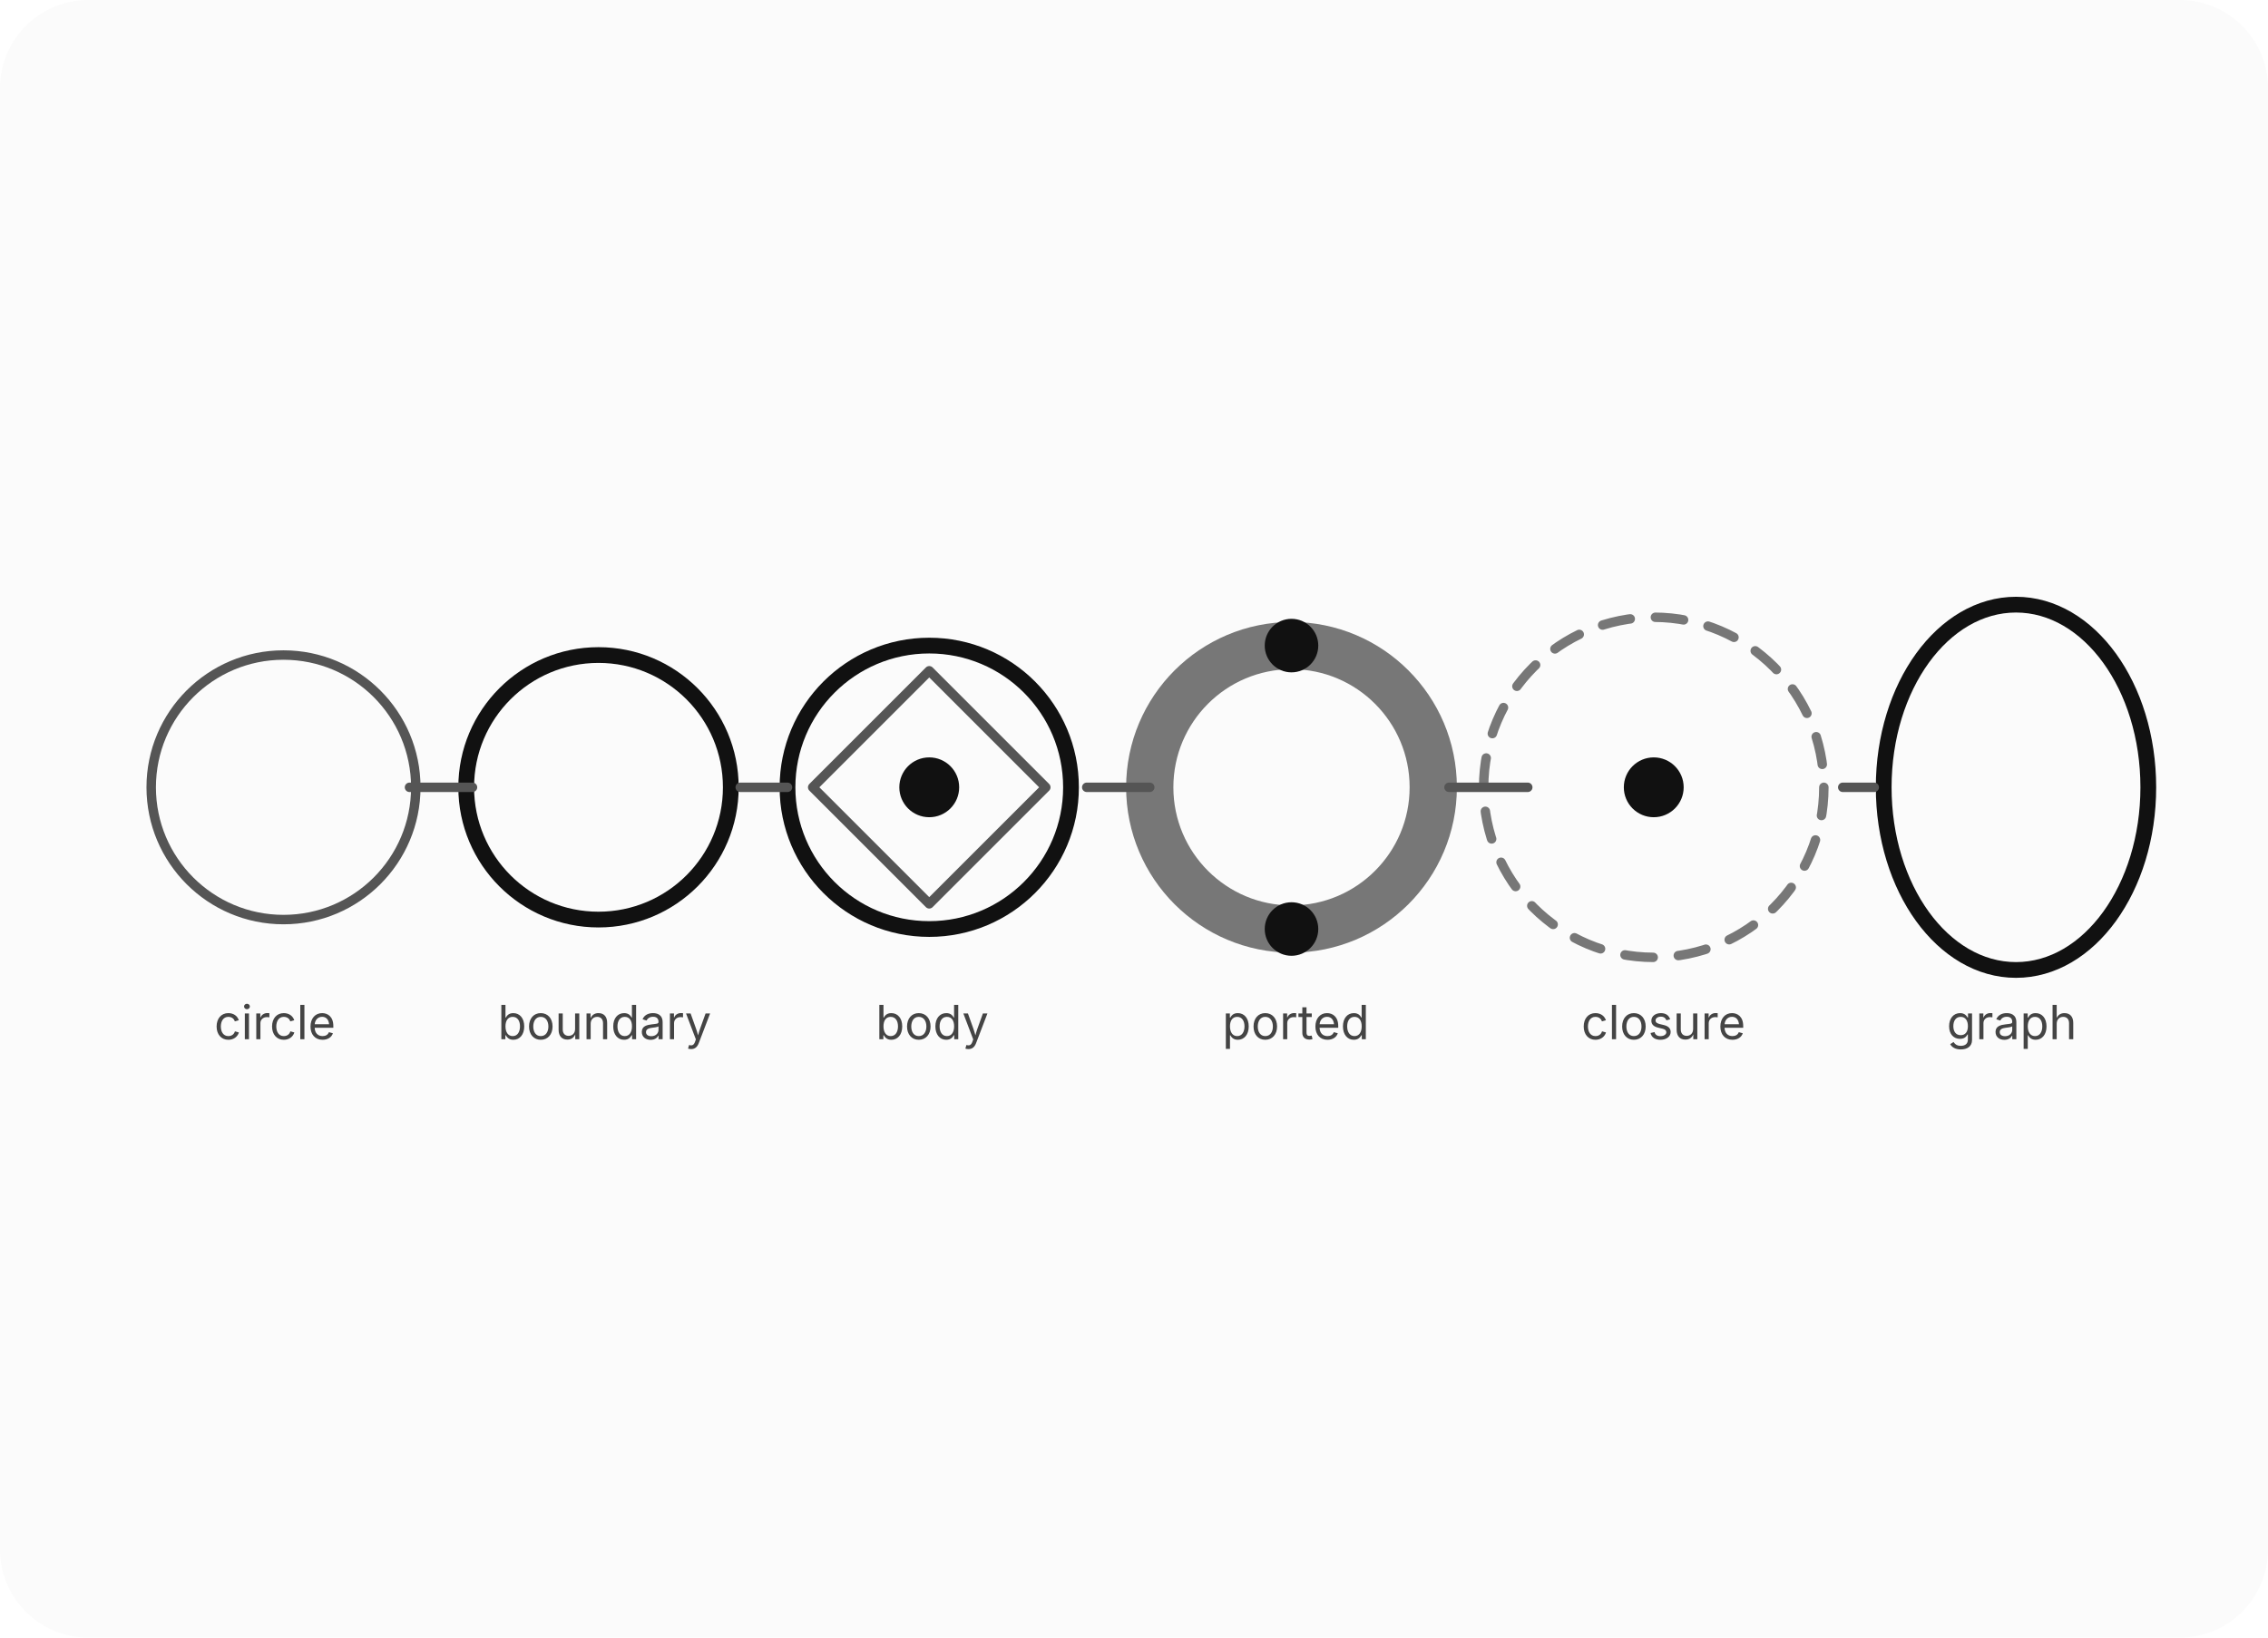
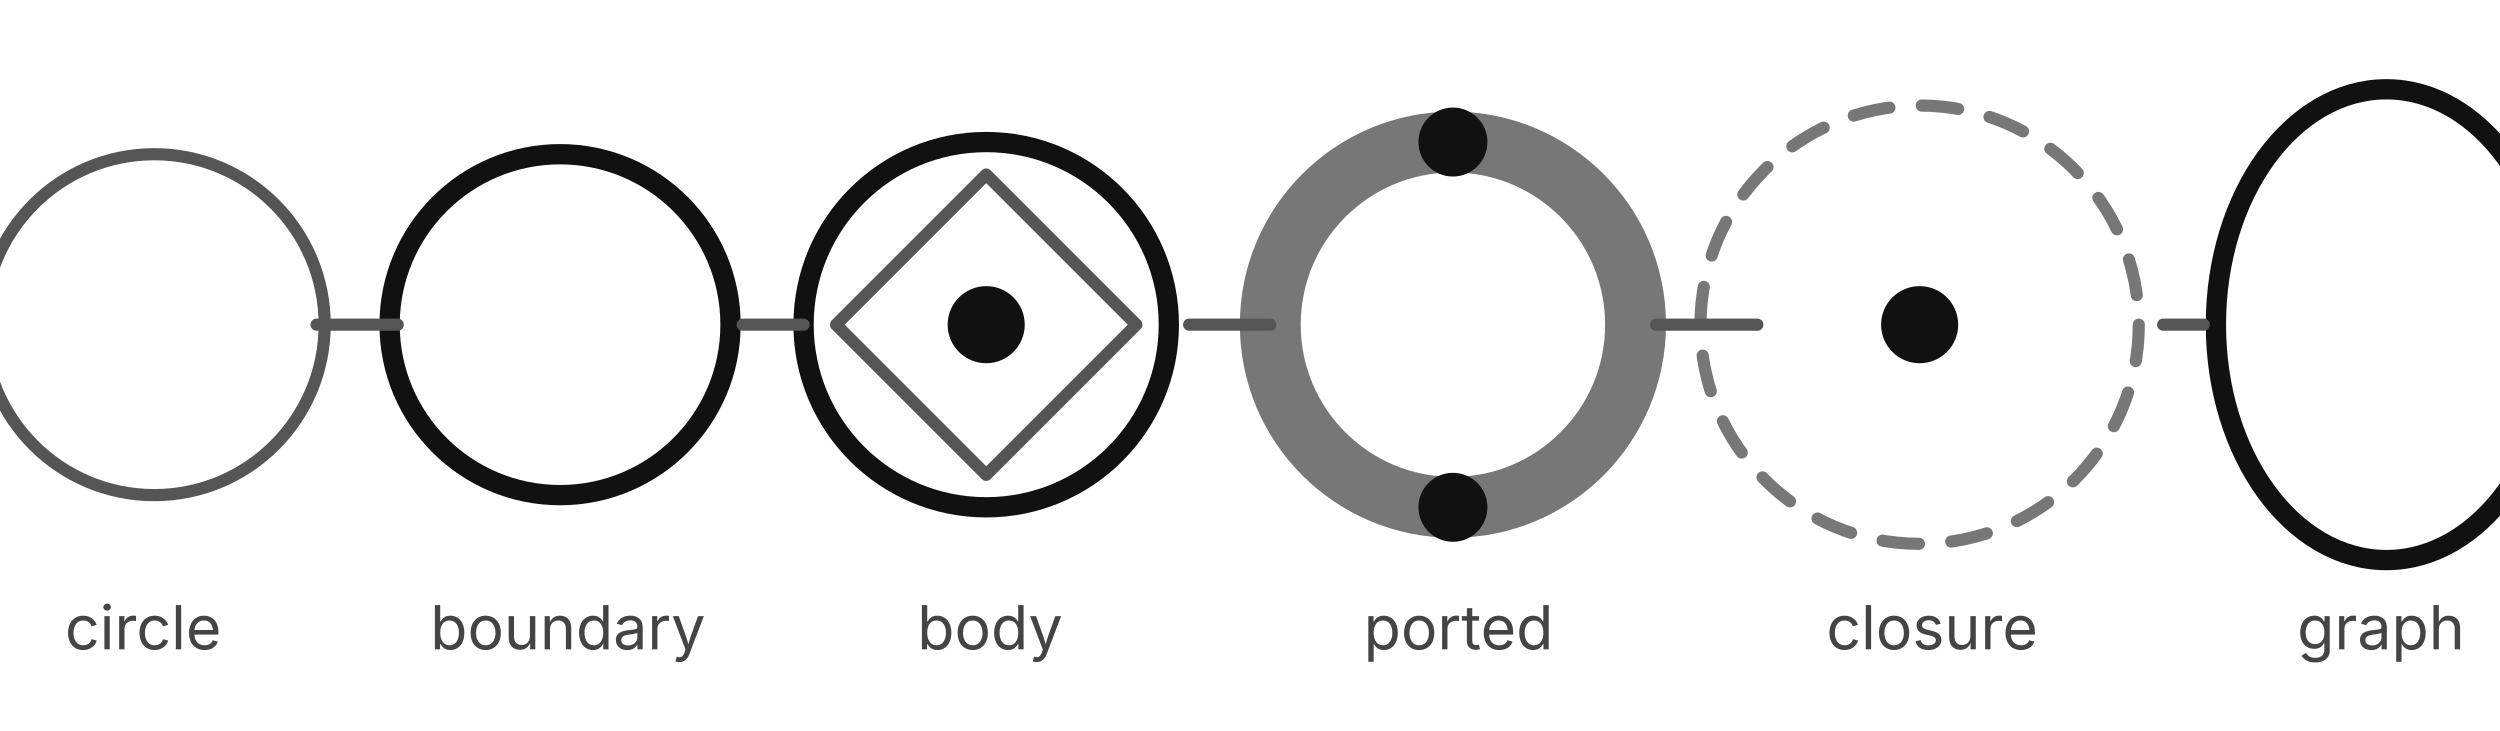
- <svg xmlns="http://www.w3.org/2000/svg" viewBox="0 0 720 520" role="img">
+ <svg xmlns="http://www.w3.org/2000/svg" viewBox="52 170 616 180" role="img">
  <style>
    .bg { fill: #fbfbfb; }
    .line { fill: none; stroke: #111; stroke-width: 5; stroke-linecap: round; stroke-linejoin: round; }
    .thin { fill: none; stroke: #555; stroke-width: 3; stroke-linecap: round; stroke-linejoin: round; }
    .dash { fill: none; stroke: #777; stroke-width: 3; stroke-dasharray: 9 8; stroke-linecap: round; stroke-linejoin: round; }
    .soft { fill: #f1f1f1; stroke: #555; stroke-width: 3; }
    .mem { fill: none; stroke: #777; stroke-width: 34; stroke-linecap: round; }
    .node { fill: #111; stroke: #111; stroke-width: 3; }
    .open { fill: #fbfbfb; stroke: #111; stroke-width: 5; }
    .accent { fill: #e7e7e7; stroke: #111; stroke-width: 4; opacity: 0.85; }
    .label { font-family: system-ui, -apple-system, BlinkMacSystemFont, "Segoe UI", sans-serif; font-size: 19px; fill: #222; }
    .small { font-family: system-ui, -apple-system, BlinkMacSystemFont, "Segoe UI", sans-serif; font-size: 15px; fill: #444; }
    .tag { fill: rgba(255,255,255,0.82); stroke: rgba(0,0,0,0.08); stroke-width: 1; }
  </style>
-   <rect class="bg" x="0" y="0" width="720" height="520" rx="28" />
  <circle class="thin" cx="90" cy="250" r="42" />
  <circle class="line" cx="190" cy="250" r="42" />
  <circle class="line" cx="295" cy="250" r="45" />
  <path class="thin" d="M295 213 L332 250 L295 287 L258 250 Z" />
  <circle class="node" cx="295" cy="250" r="8" />
  <circle class="mem" cx="410" cy="250" r="45" style="stroke-width:15" />
  <circle class="node" cx="410" cy="205" r="7" />
  <circle class="node" cx="410" cy="295" r="7" />
  <circle class="dash" cx="525" cy="250" r="54" />
  <circle class="node" cx="525" cy="250" r="8" />
  <ellipse class="line" cx="640" cy="250" rx="42" ry="58" />
  <path class="thin" d="M130 250 L150 250 M235 250 L250 250 M345 250 L365 250 M460 250 L485 250 M585 250 L595 250" />
  <text class="small" x="68" y="330">circle</text>
  <text class="small" x="158" y="330">boundary</text>
  <text class="small" x="278" y="330">body</text>
  <text class="small" x="388" y="330">ported</text>
  <text class="small" x="502" y="330">closure</text>
  <text class="small" x="618" y="330">graph</text>
</svg>
